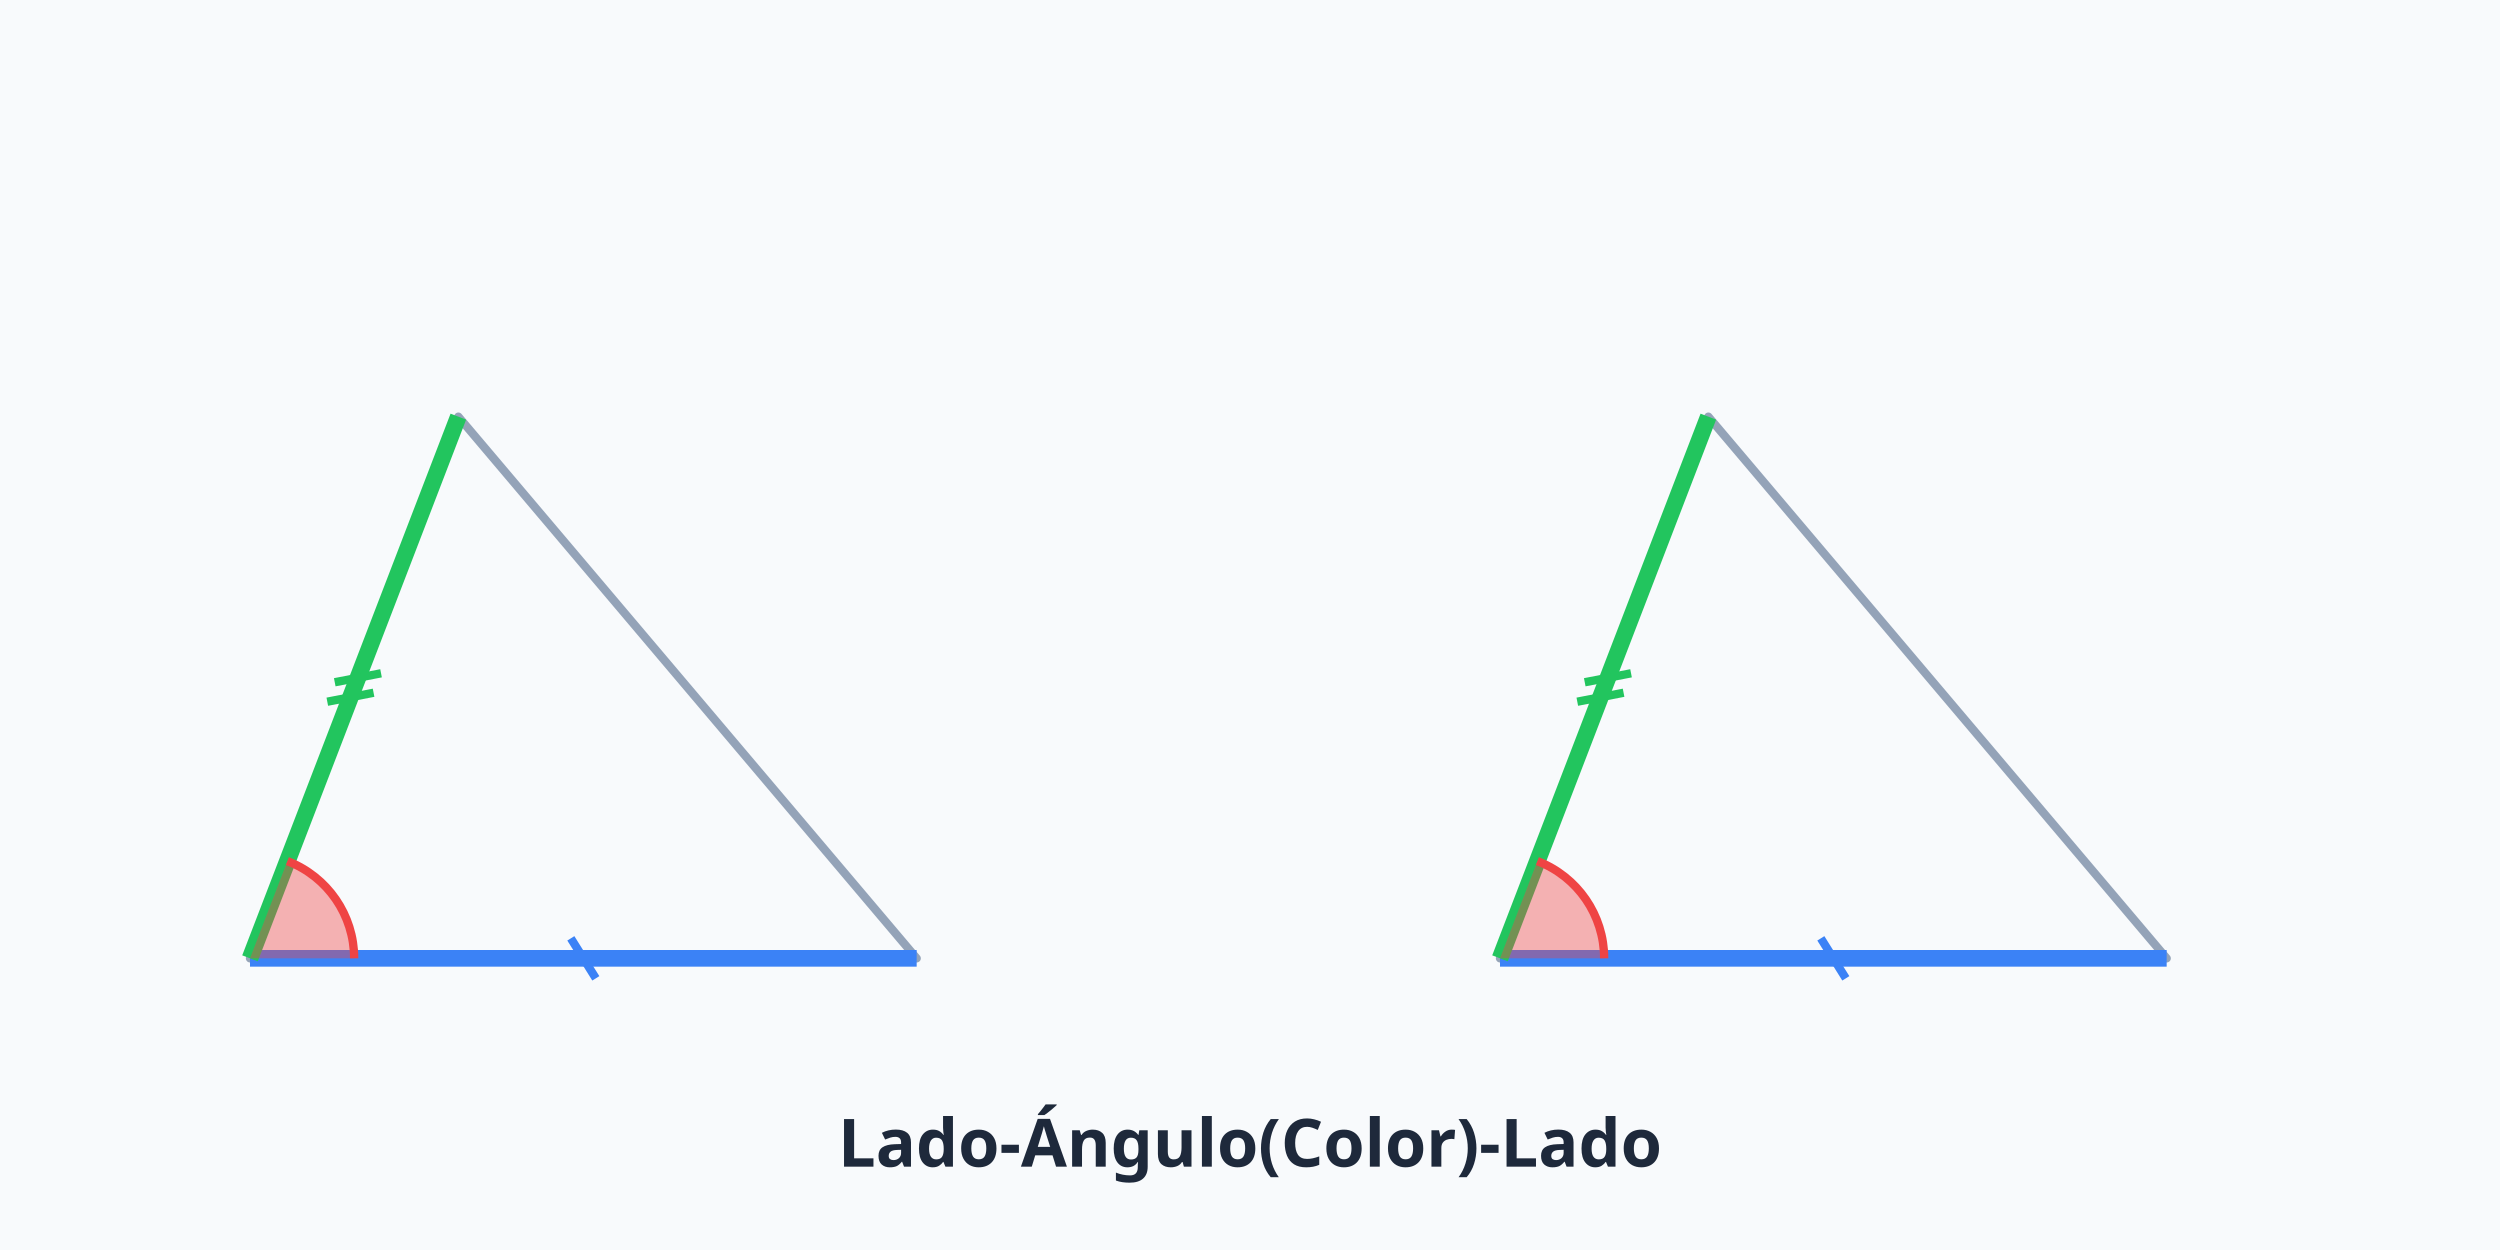
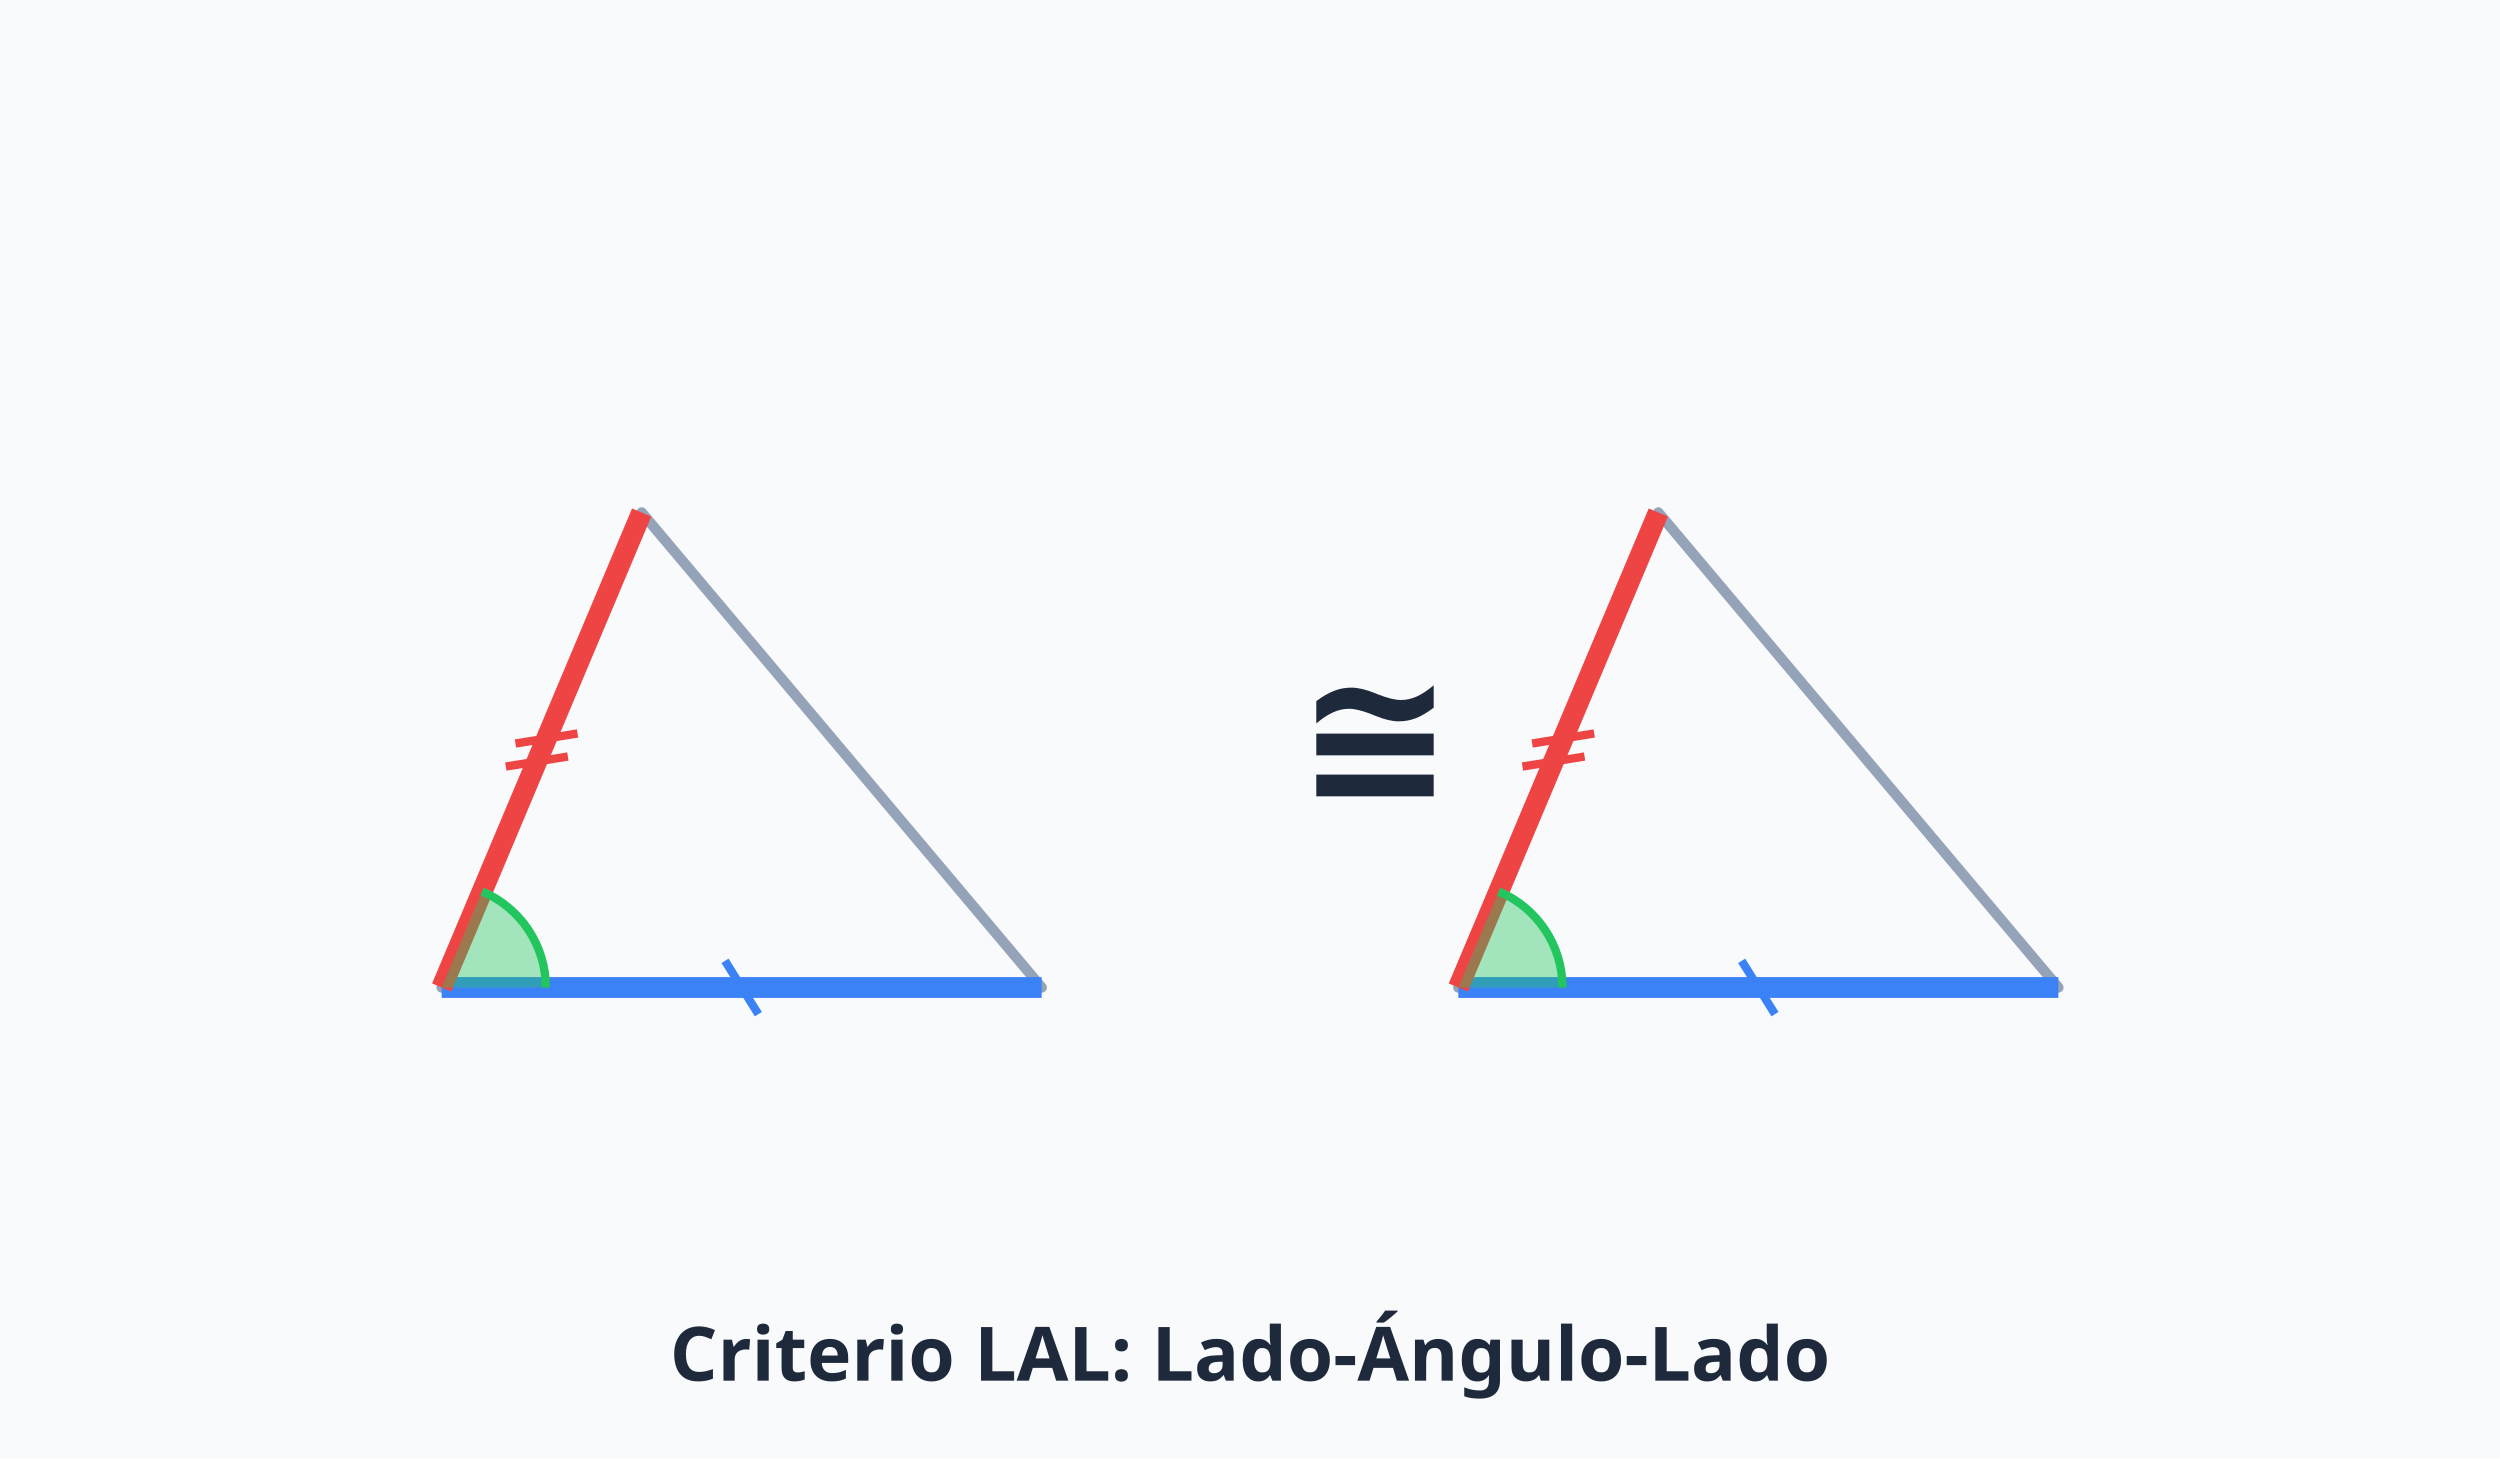
- <svg xmlns="http://www.w3.org/2000/svg" viewBox="0 0 600 300">
-   <rect width="600" height="300" fill="#f8fafc" />
-   <path d="M 60 230 L 220 230 L 110 100 Z" fill="none" stroke="#94a3b8" stroke-width="2" stroke-linejoin="round" />
-   <path d="M 360 230 L 520 230 L 410 100 Z" fill="none" stroke="#94a3b8" stroke-width="2" stroke-linejoin="round" />
-   <line x1="60" y1="230" x2="220" y2="230" stroke="#3b82f6" stroke-width="4" />
-   <line x1="360" y1="230" x2="520" y2="230" stroke="#3b82f6" stroke-width="4" />
-   <line x1="137.00" y1="225.20" x2="143.00" y2="234.80" stroke="#3b82f6" stroke-width="2" />
-   <line x1="437.00" y1="225.20" x2="443.00" y2="234.80" stroke="#3b82f6" stroke-width="2" />
-   <line x1="110" y1="100" x2="60" y2="230" stroke="#22c55e" stroke-width="4" />
-   <line x1="410" y1="100" x2="360" y2="230" stroke="#22c55e" stroke-width="4" />
-   <line x1="91.45" y1="161.59" x2="80.34" y2="163.74" stroke="#22c55e" stroke-width="2" />
-   <line x1="89.66" y1="166.26" x2="78.55" y2="168.41" stroke="#22c55e" stroke-width="2" />
-   <line x1="391.45" y1="161.59" x2="380.34" y2="163.74" stroke="#22c55e" stroke-width="2" />
-   <line x1="389.66" y1="166.26" x2="378.55" y2="168.41" stroke="#22c55e" stroke-width="2" />
-   <path d="M 60 230 L 68.97 206.67 A 25 25 0 0 1 85.00 230.00 Z" fill="#ef4444" fill-opacity="0.4" stroke="none" />
-   <path d="M 68.97 206.67 A 25 25 0 0 1 85.00 230.00" fill="none" stroke="#ef4444" stroke-width="2" />
-   <path d="M 360 230 L 368.97 206.67 A 25 25 0 0 1 385.00 230.00 Z" fill="#ef4444" fill-opacity="0.4" stroke="none" />
-   <path d="M 368.97 206.67 A 25 25 0 0 1 385.00 230.00" fill="none" stroke="#ef4444" stroke-width="2" />
-   <text x="300" y="280" font-family="sans-serif" font-size="16" font-weight="bold" fill="#1e293b" text-anchor="middle">Lado-Ángulo(Color)-Lado</text>
+ <svg xmlns="http://www.w3.org/2000/svg" viewBox="0 0 600 350">
+   <rect width="600" height="350" fill="#f8fafc" />
+   <path d="M 106.00 237.00 L 250.00 237.00 L 154.00 123.00 Z" fill="none" stroke="#94a3b8" stroke-width="2.5" stroke-linejoin="round" />
+   <path d="M 350.00 237.00 L 494.00 237.00 L 398.00 123.00 Z" fill="none" stroke="#94a3b8" stroke-width="2.5" stroke-linejoin="round" />
+   <line x1="106.00" y1="237.00" x2="250.00" y2="237.00" stroke="#3b82f6" stroke-width="5" />
+   <line x1="350.00" y1="237.00" x2="494.00" y2="237.00" stroke="#3b82f6" stroke-width="5" />
+   <line x1="174.00" y1="230.60" x2="182.00" y2="243.40" stroke="#3b82f6" stroke-width="2" />
+   <line x1="418.00" y1="230.60" x2="426.00" y2="243.40" stroke="#3b82f6" stroke-width="2" />
+   <line x1="154.00" y1="123.00" x2="106.00" y2="237.00" stroke="#ef4444" stroke-width="5" />
+   <line x1="398.00" y1="123.00" x2="350.00" y2="237.00" stroke="#ef4444" stroke-width="5" />
+   <line x1="138.61" y1="176.03" x2="123.71" y2="178.44" stroke="#ef4444" stroke-width="2" />
+   <line x1="136.29" y1="181.56" x2="121.39" y2="183.97" stroke="#ef4444" stroke-width="2" />
+   <line x1="382.61" y1="176.03" x2="367.71" y2="178.44" stroke="#ef4444" stroke-width="2" />
+   <line x1="380.29" y1="181.56" x2="365.39" y2="183.97" stroke="#ef4444" stroke-width="2" />
+   <path d="M 106.00 237.00 L 115.70 213.96 A 25 25 0 0 1 131.00 237.00 Z" fill="#22c55e" fill-opacity="0.4" stroke="none" />
+   <path d="M 115.70 213.96 A 25 25 0 0 1 131.00 237.00" fill="none" stroke="#22c55e" stroke-width="2" />
+   <path d="M 350.00 237.00 L 359.70 213.96 A 25 25 0 0 1 375.00 237.00 Z" fill="#22c55e" fill-opacity="0.4" stroke="none" />
+   <path d="M 359.70 213.96 A 25 25 0 0 1 375.00 237.00" fill="none" stroke="#22c55e" stroke-width="2" />
+   <text x="330.00" y="180.00" font-family="sans-serif" font-size="45" font-weight="bold" fill="#1e293b" text-anchor="middle" dominant-baseline="middle">≅</text>
+   <text x="300.00" y="325.00" font-family="sans-serif" font-size="18" font-weight="bold" fill="#1e293b" text-anchor="middle" dominant-baseline="middle">Criterio LAL: Lado-Ángulo-Lado</text>
</svg>
